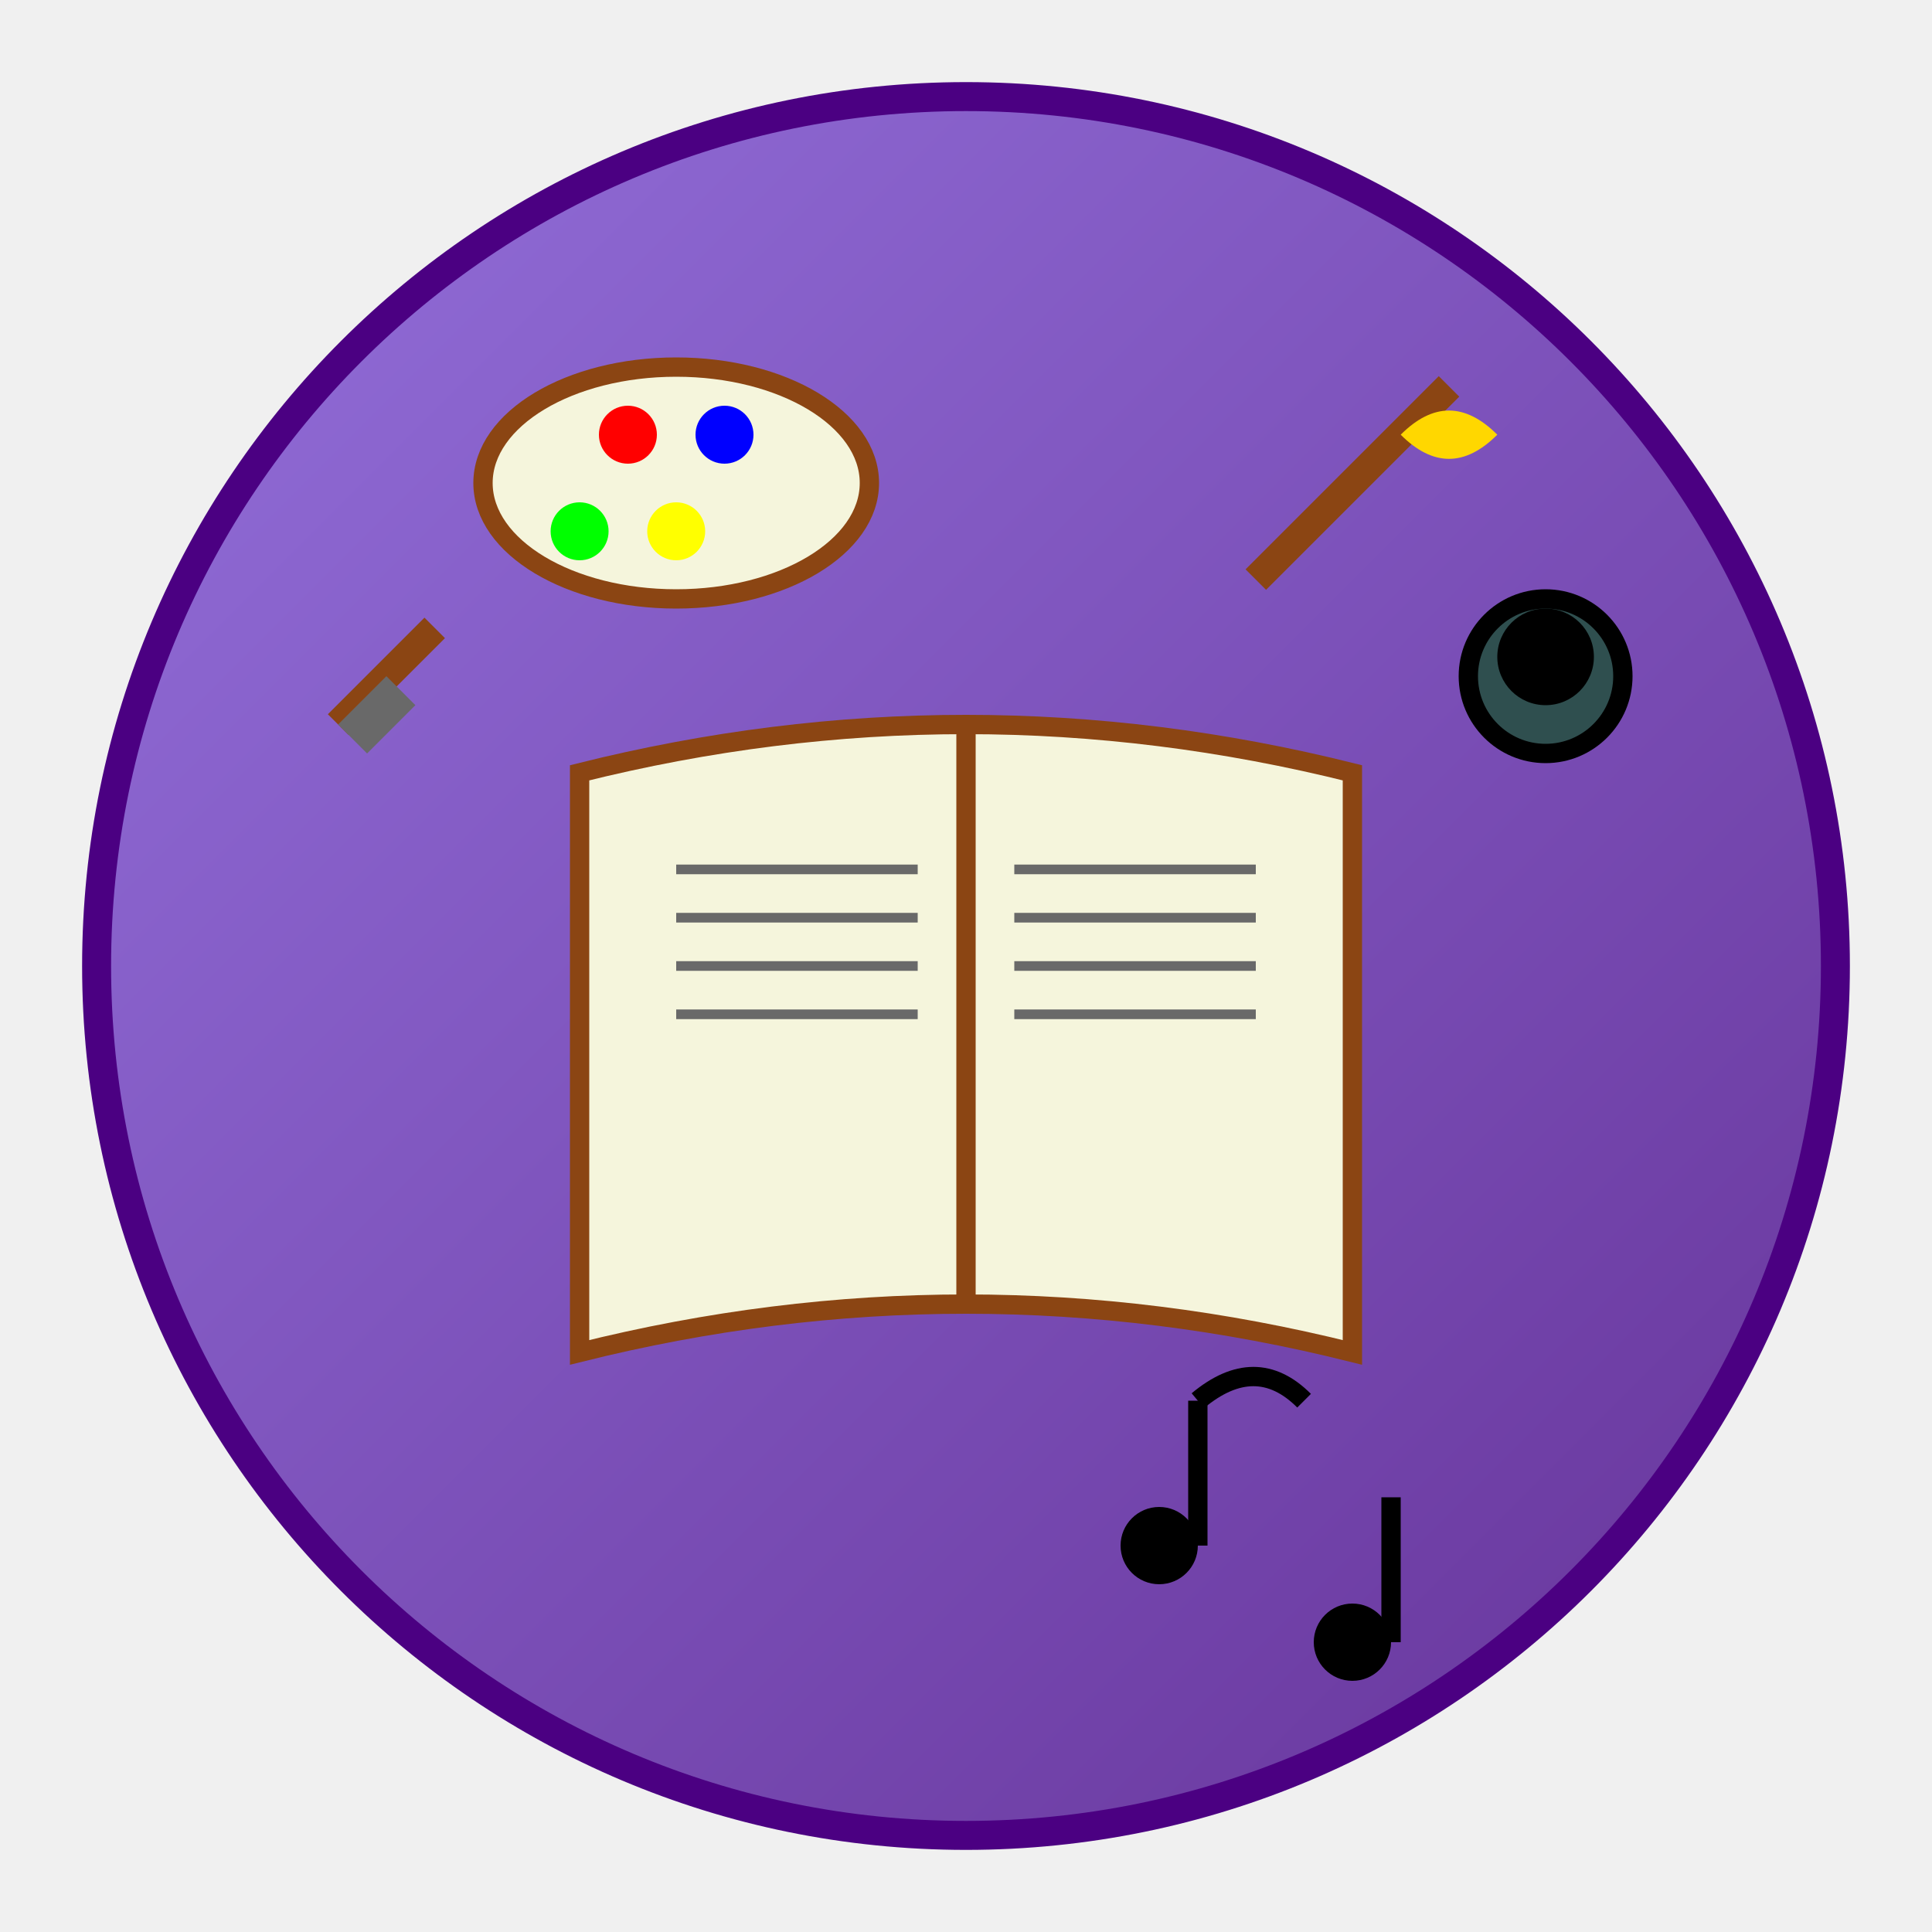
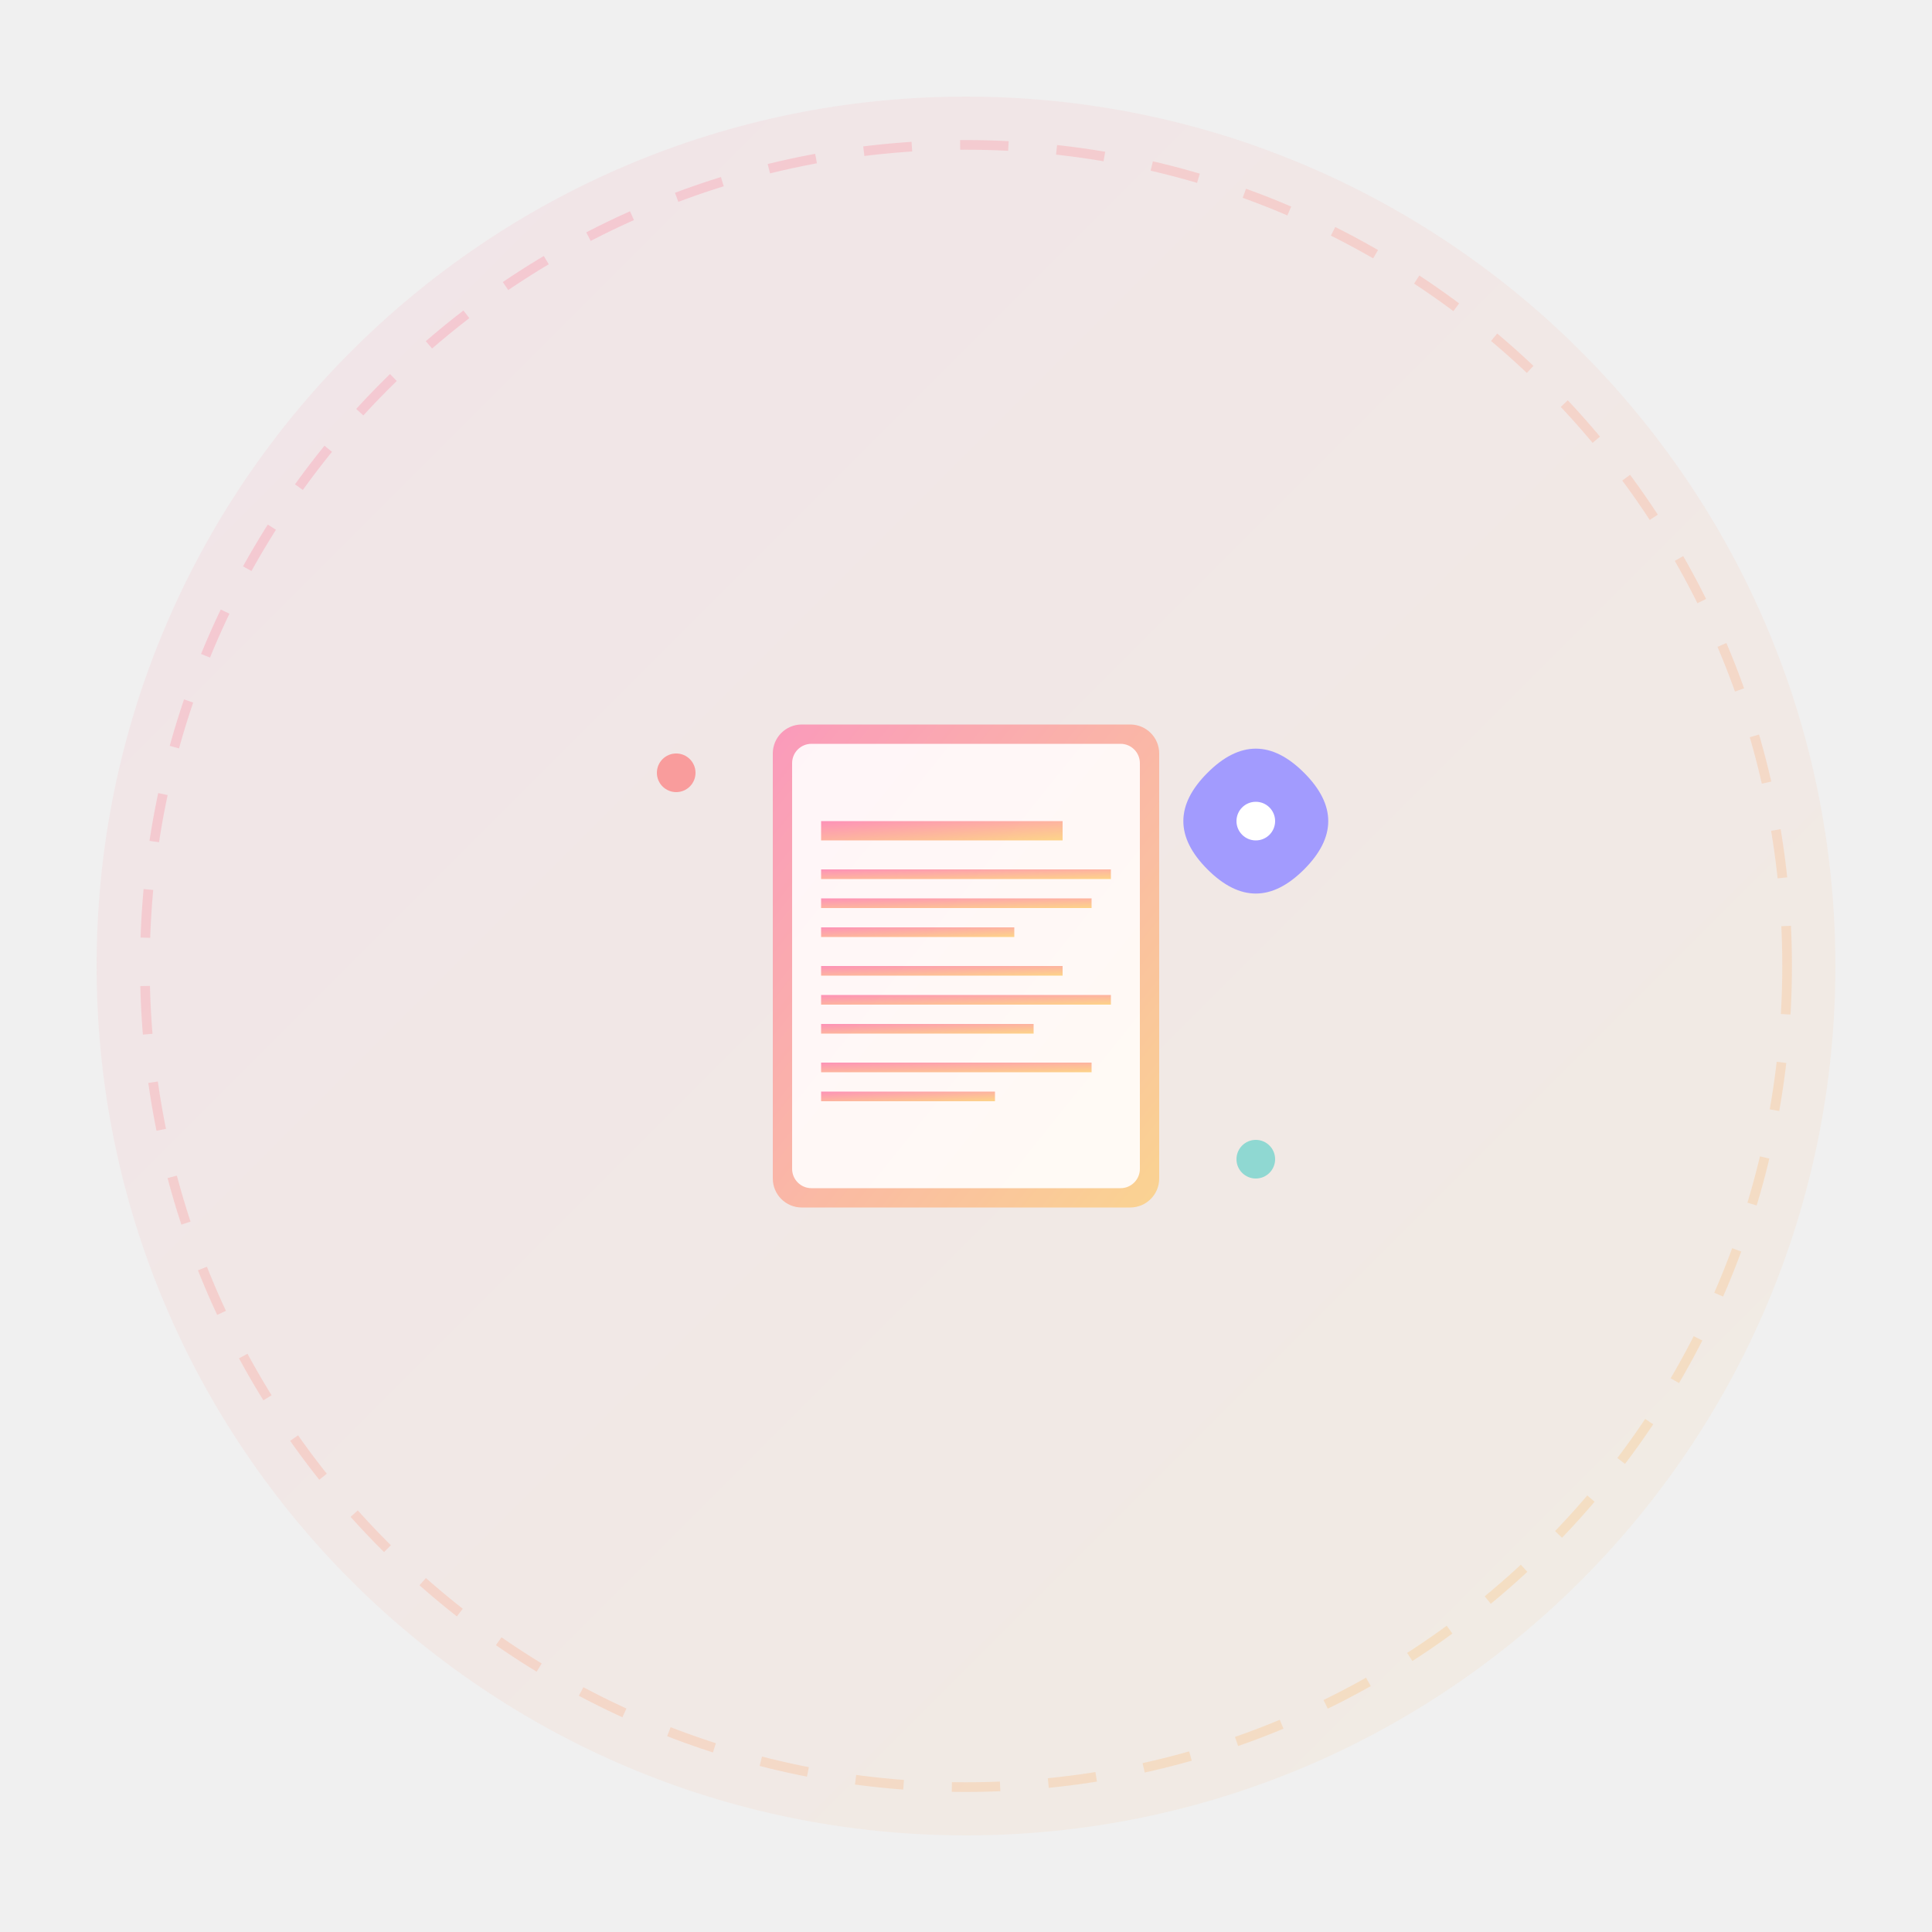
<svg xmlns="http://www.w3.org/2000/svg" viewBox="0 0 200 200">
  <defs>
-     <linearGradient id="artGrad" x1="0%" y1="0%" x2="100%" y2="100%">
-       <stop offset="0%" style="stop-color:#9370DB;stop-opacity:1" />
-       <stop offset="100%" style="stop-color:#663399;stop-opacity:1" />
+     <linearGradient id="literatureGradient" x1="0%" y1="0%" x2="100%" y2="100%">
+       <stop offset="0%" style="stop-color:#fd79a8;stop-opacity:1" />
+       <stop offset="100%" style="stop-color:#fdcb6e;stop-opacity:1" />
    </linearGradient>
  </defs>
-   <circle cx="100" cy="100" r="90" fill="url(#artGrad)" stroke="#4B0082" stroke-width="3" />
-   <path d="M60,80 Q100,70 140,80 L140,140 Q100,130 60,140 Z" fill="#F5F5DC" stroke="#8B4513" stroke-width="2" />
-   <line x1="100" y1="75" x2="100" y2="135" stroke="#8B4513" stroke-width="2" />
-   <line x1="70" y1="90" x2="95" y2="90" stroke="#696969" stroke-width="1" />
-   <line x1="70" y1="95" x2="95" y2="95" stroke="#696969" stroke-width="1" />
-   <line x1="70" y1="100" x2="95" y2="100" stroke="#696969" stroke-width="1" />
-   <line x1="70" y1="105" x2="95" y2="105" stroke="#696969" stroke-width="1" />
-   <line x1="105" y1="90" x2="130" y2="90" stroke="#696969" stroke-width="1" />
-   <line x1="105" y1="95" x2="130" y2="95" stroke="#696969" stroke-width="1" />
-   <line x1="105" y1="100" x2="130" y2="100" stroke="#696969" stroke-width="1" />
-   <line x1="105" y1="105" x2="130" y2="105" stroke="#696969" stroke-width="1" />
-   <line x1="130" y1="60" x2="150" y2="40" stroke="#8B4513" stroke-width="3" />
-   <path d="M145,45 Q150,40 155,45 Q150,50 145,45" fill="#FFD700" />
-   <circle cx="160" cy="70" r="8" fill="#2F4F4F" stroke="#000" stroke-width="2" />
-   <circle cx="160" cy="68" r="5" fill="#000" />
-   <ellipse cx="70" cy="50" rx="20" ry="12" fill="#F5F5DC" stroke="#8B4513" stroke-width="2" />
-   <circle cx="65" cy="45" r="3" fill="#FF0000" />
-   <circle cx="75" cy="45" r="3" fill="#0000FF" />
-   <circle cx="70" cy="55" r="3" fill="#FFFF00" />
-   <circle cx="60" cy="55" r="3" fill="#00FF00" />
-   <line x1="45" y1="65" x2="35" y2="75" stroke="#8B4513" stroke-width="3" />
-   <path d="M40,70 L35,75 L38,78 L43,73 Z" fill="#696969" />
-   <circle cx="120" cy="160" r="4" fill="#000" />
-   <line x1="124" y1="160" x2="124" y2="145" stroke="#000" stroke-width="2" />
-   <path d="M124,145 Q130,140 135,145" stroke="#000" stroke-width="2" fill="none" />
-   <circle cx="140" cy="170" r="4" fill="#000" />
-   <line x1="144" y1="170" x2="144" y2="155" stroke="#000" stroke-width="2" />
+   <circle cx="100" cy="100" r="90" fill="url(#literatureGradient)" opacity="0.1" />
+   <g transform="translate(100,100)">
+     <rect x="-20" y="-25" width="40" height="50" rx="3" fill="url(#literatureGradient)" opacity="0.7" />
+     <rect x="-18" y="-23" width="36" height="46" rx="2" fill="#fff" opacity="0.9" />
+     <g fill="url(#literatureGradient)" opacity="0.8">
+       <rect x="-15" y="-15" width="25" height="2" />
+       <rect x="-15" y="-10" width="30" height="1" />
+       <rect x="-15" y="-7" width="28" height="1" />
+       <rect x="-15" y="-4" width="20" height="1" />
+       <rect x="-15" y="0" width="25" height="1" />
+       <rect x="-15" y="3" width="30" height="1" />
+       <rect x="-15" y="6" width="22" height="1" />
+       <rect x="-15" y="10" width="28" height="1" />
+       <rect x="-15" y="13" width="18" height="1" />
+     </g>
+     <g transform="translate(25,0)">
+       <path d="M 0 -20 Q 5 -25 10 -20 Q 15 -15 10 -10 Q 5 -5 0 -10 Q -5 -15 0 -20" fill="#a29bfe">
+         <animate attributeName="fill" values="#a29bfe;#6c5ce7;#a29bfe" dur="3s" repeatCount="indefinite" />
+       </path>
+       <circle cx="5" cy="-15" r="2" fill="#fff" />
+     </g>
+     <g opacity="0.6">
+       <circle cx="-30" cy="-20" r="2" fill="#ff6b6b">
+         <animate attributeName="opacity" values="0.6;1;0.6" dur="2s" repeatCount="indefinite" />
+       </circle>
+       <circle cx="30" cy="20" r="2" fill="#4ecdc4">
+         <animate attributeName="opacity" values="0.6;1;0.6" dur="2.5s" repeatCount="indefinite" />
+       </circle>
+     </g>
+   </g>
+   <circle cx="100" cy="100" r="85" fill="none" stroke="url(#literatureGradient)" stroke-width="1" opacity="0.3" stroke-dasharray="5,5">
+     <animate attributeName="stroke-dashoffset" values="0;10" dur="2s" repeatCount="indefinite" />
+   </circle>
</svg>
